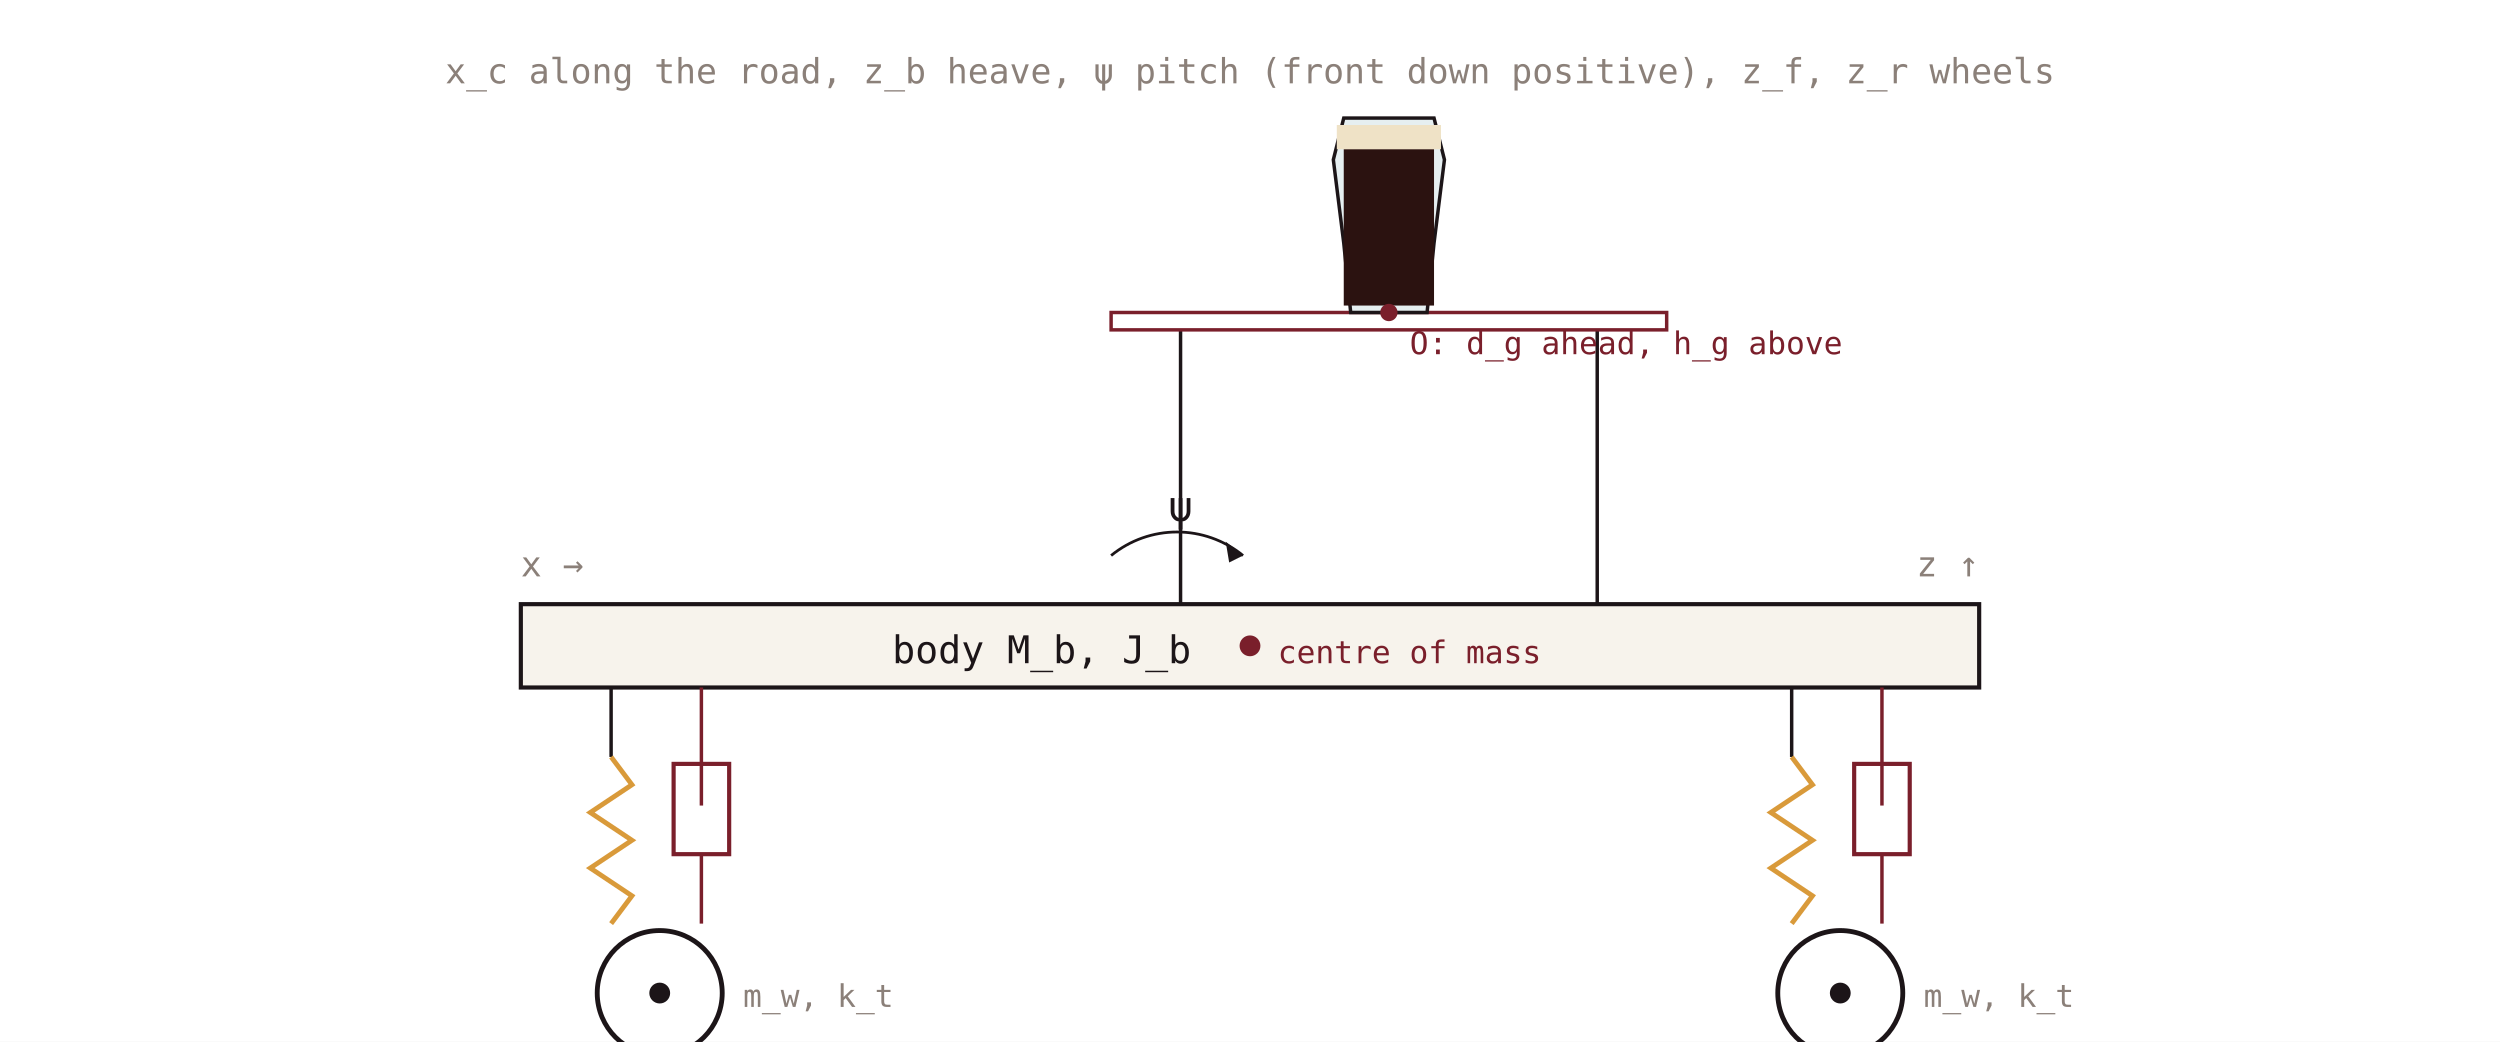
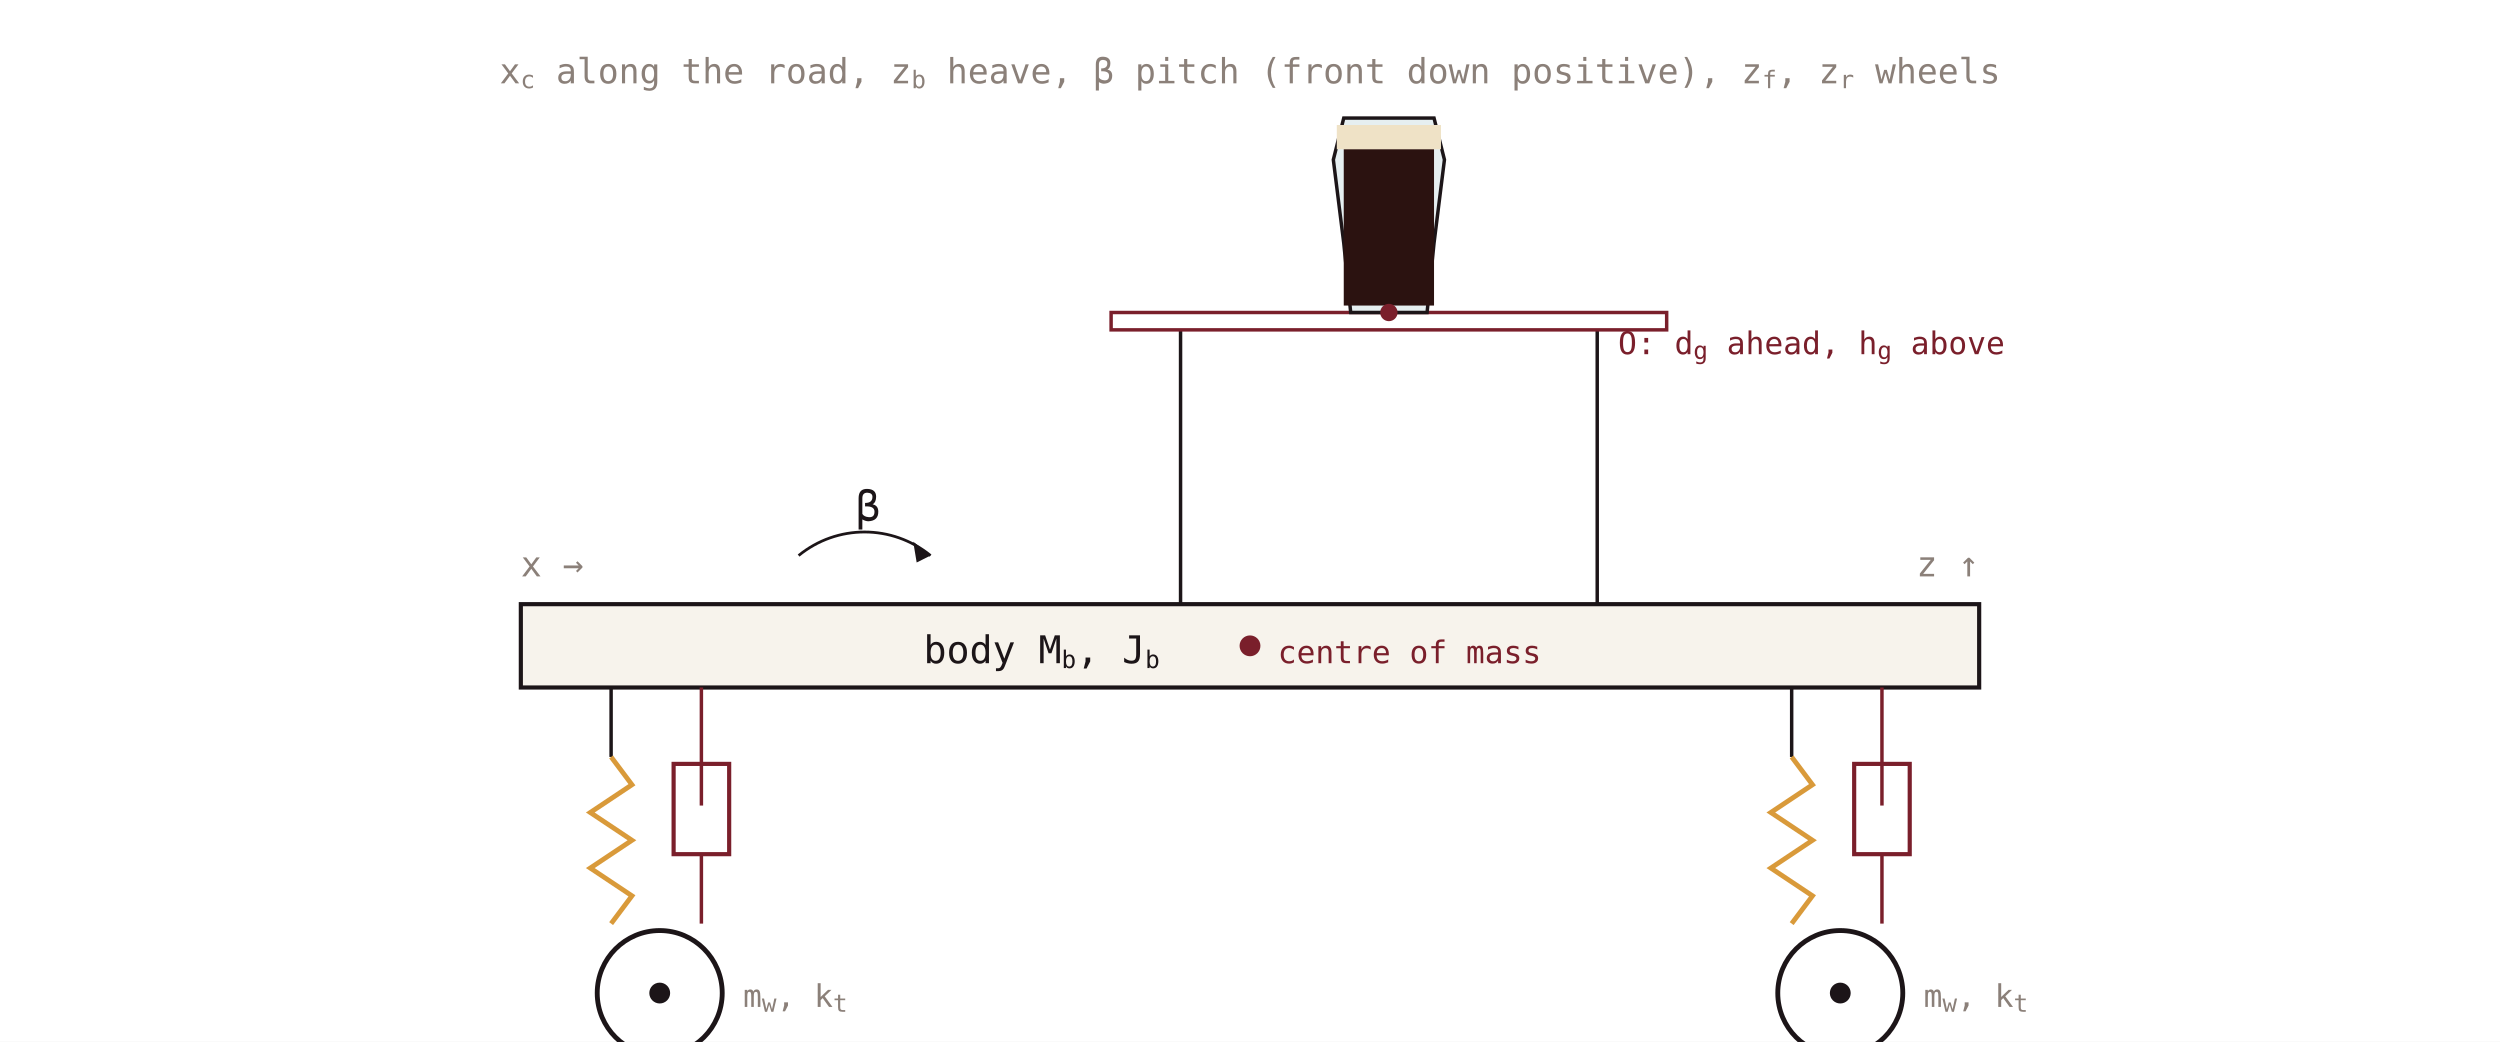
<svg viewBox="0 0 720 300" role="img" aria-label="The half-car model: a body on two struts, each a spring, a damper and an actuator, on two wheels with tyre springs on the road; the glass on a tray above the body’s centre of mass.">
  <rect x="0" y="0" width="720" height="300" fill="#fff" />
  <rect x="150" y="174" width="420" height="24" fill="#f7f3ec" stroke="#1c1518" stroke-width="1.2" />
-   <text x="300.0" y="191.0" font-family="IBM Plex Mono, monospace" font-size="11" text-anchor="middle" fill="#1c1518">body M_b, J_b</text>
+   <text x="300.0" y="191.0" font-family="IBM Plex Mono, monospace" font-size="11" text-anchor="middle" fill="#1c1518">body M<tspan baseline-shift="sub" font-size="7">b</tspan>, J<tspan baseline-shift="sub" font-size="7">b</tspan>
+   </text>
  <circle cx="360" cy="186" r="3" fill="#7a1f2b" />
  <text x="368.0" y="191.0" font-family="IBM Plex Mono, monospace" font-size="9" text-anchor="start" fill="#7a1f2b">centre of mass</text>
  <line x1="516" y1="198" x2="516" y2="218" stroke="#1c1518" />
  <path d="M516,218 L522,226 L510,234 L522,242 L510,250 L522,258 L516,266" fill="none" stroke="#d99a3a" stroke-width="1.4" />
  <rect x="534" y="220" width="16" height="26" fill="none" stroke="#7a1f2b" stroke-width="1.2" />
  <line x1="542" y1="198" x2="542" y2="232" stroke="#7a1f2b" />
  <line x1="542" y1="246" x2="542" y2="266" stroke="#7a1f2b" />
  <circle cx="530" cy="286" r="18" fill="none" stroke="#1c1518" stroke-width="1.4" />
  <circle cx="530" cy="286" r="3" fill="#1c1518" />
  <line x1="530" y1="304" x2="530" y2="312" stroke="#1c1518" />
-   <text x="530.0" y="330.0" font-family="IBM Plex Mono, monospace" font-size="10" text-anchor="middle" fill="#8b8079">front: k, c, u</text>
-   <text x="554.0" y="290.0" font-family="IBM Plex Mono, monospace" font-size="9" text-anchor="start" fill="#8b8079">m_w, k_t</text>
+   <text x="530.0" y="330.0" font-family="IBM Plex Mono, monospace" font-size="10" text-anchor="middle" fill="#8b8079">front: k<tspan baseline-shift="sub" font-size="7">s</tspan>, c, u</text>
+   <text x="554.0" y="290.0" font-family="IBM Plex Mono, monospace" font-size="9" text-anchor="start" fill="#8b8079">m<tspan baseline-shift="sub" font-size="7">w</tspan>, k<tspan baseline-shift="sub" font-size="7">t</tspan>
+   </text>
  <line x1="176" y1="198" x2="176" y2="218" stroke="#1c1518" />
  <path d="M176,218 L182,226 L170,234 L182,242 L170,250 L182,258 L176,266" fill="none" stroke="#d99a3a" stroke-width="1.4" />
  <rect x="194" y="220" width="16" height="26" fill="none" stroke="#7a1f2b" stroke-width="1.2" />
  <line x1="202" y1="198" x2="202" y2="232" stroke="#7a1f2b" />
  <line x1="202" y1="246" x2="202" y2="266" stroke="#7a1f2b" />
  <circle cx="190" cy="286" r="18" fill="none" stroke="#1c1518" stroke-width="1.4" />
  <circle cx="190" cy="286" r="3" fill="#1c1518" />
  <line x1="190" y1="304" x2="190" y2="312" stroke="#1c1518" />
-   <text x="190.0" y="330.0" font-family="IBM Plex Mono, monospace" font-size="10" text-anchor="middle" fill="#8b8079">rear: k, c, u</text>
-   <text x="214.0" y="290.0" font-family="IBM Plex Mono, monospace" font-size="9" text-anchor="start" fill="#8b8079">m_w, k_t</text>
+   <text x="190.0" y="330.0" font-family="IBM Plex Mono, monospace" font-size="10" text-anchor="middle" fill="#8b8079">rear: k<tspan baseline-shift="sub" font-size="7">s</tspan>, c, u</text>
+   <text x="214.0" y="290.0" font-family="IBM Plex Mono, monospace" font-size="9" text-anchor="start" fill="#8b8079">m<tspan baseline-shift="sub" font-size="7">w</tspan>, k<tspan baseline-shift="sub" font-size="7">t</tspan>
+   </text>
  <path d="M110,314 Q280,294 360,314 T610,314" fill="none" stroke="#8b8079" stroke-width="1.2" />
-   <text x="590.0" y="332.0" font-family="IBM Plex Mono, monospace" font-size="10" text-anchor="end" fill="#8b8079">road z_r(s)</text>
+   <text x="590.0" y="332.0" font-family="IBM Plex Mono, monospace" font-size="10" text-anchor="end" fill="#8b8079">road z<tspan baseline-shift="sub" font-size="7">road</tspan>(X)</text>
  <line x1="340" y1="174" x2="340" y2="94" stroke="#1c1518" />
  <line x1="460" y1="174" x2="460" y2="94" stroke="#1c1518" />
  <rect x="320" y="90" width="160" height="5" fill="#fff" stroke="#7a1f2b" />
  <path d="M389.0,90.0 L387.0,70.0 L384.0,46.0 L387.0,34.0 L413.0,34.0 L416.0,46.0 L413.0,70.0 L411.0,90.0Z" fill="#e6eff1" stroke="#1c1518" stroke-width="1" />
  <rect x="387" y="42" width="26" height="46" fill="#2b1210" />
  <rect x="385" y="36" width="30" height="7" fill="#efe2c6" />
  <circle cx="400" cy="90" r="2.5" fill="#7a1f2b" />
-   <text x="406.0" y="102.0" font-family="IBM Plex Mono, monospace" font-size="9" text-anchor="start" fill="#7a1f2b">O: d_g ahead, h_g above</text>
-   <text x="340.0" y="150.0" font-family="IBM Plex Mono, monospace" font-size="12" text-anchor="middle" fill="#1c1518">ψ</text>
-   <path d="M320,160 A 30 30 0 0 1 358,160" fill="none" stroke="#1c1518" stroke-width="0.8" />
-   <path d="M358,160 l-5,-4 l1,6Z" fill="#1c1518" />
+   <text x="466.0" y="102.0" font-family="IBM Plex Mono, monospace" font-size="9" text-anchor="start" fill="#7a1f2b">O: d<tspan baseline-shift="sub" font-size="7">g</tspan> ahead, h<tspan baseline-shift="sub" font-size="7">g</tspan> above</text>
+   <text x="250.0" y="150.0" font-family="IBM Plex Mono, monospace" font-size="12" text-anchor="middle" fill="#1c1518">β</text>
+   <path d="M230,160 A 30 30 0 0 1 268,160" fill="none" stroke="#1c1518" stroke-width="0.8" />
+   <path d="M268,160 l-5,-4 l1,6Z" fill="#1c1518" />
  <text x="150.0" y="166.0" font-family="IBM Plex Mono, monospace" font-size="10" text-anchor="start" fill="#8b8079">x →</text>
  <text x="570.0" y="166.0" font-family="IBM Plex Mono, monospace" font-size="10" text-anchor="end" fill="#8b8079">z ↑</text>
-   <text x="360.0" y="24.0" font-family="IBM Plex Mono, monospace" font-size="10" text-anchor="middle" fill="#8b8079">x_c along the road, z_b heave, ψ pitch (front down positive), z_f, z_r wheels</text>
+   <text x="360.0" y="24.0" font-family="IBM Plex Mono, monospace" font-size="10" text-anchor="middle" fill="#8b8079">x<tspan baseline-shift="sub" font-size="7">c</tspan> along the road, z<tspan baseline-shift="sub" font-size="7">b</tspan> heave, β pitch (front down positive), z<tspan baseline-shift="sub" font-size="7">f</tspan>, z<tspan baseline-shift="sub" font-size="7">r</tspan> wheels</text>
</svg>
